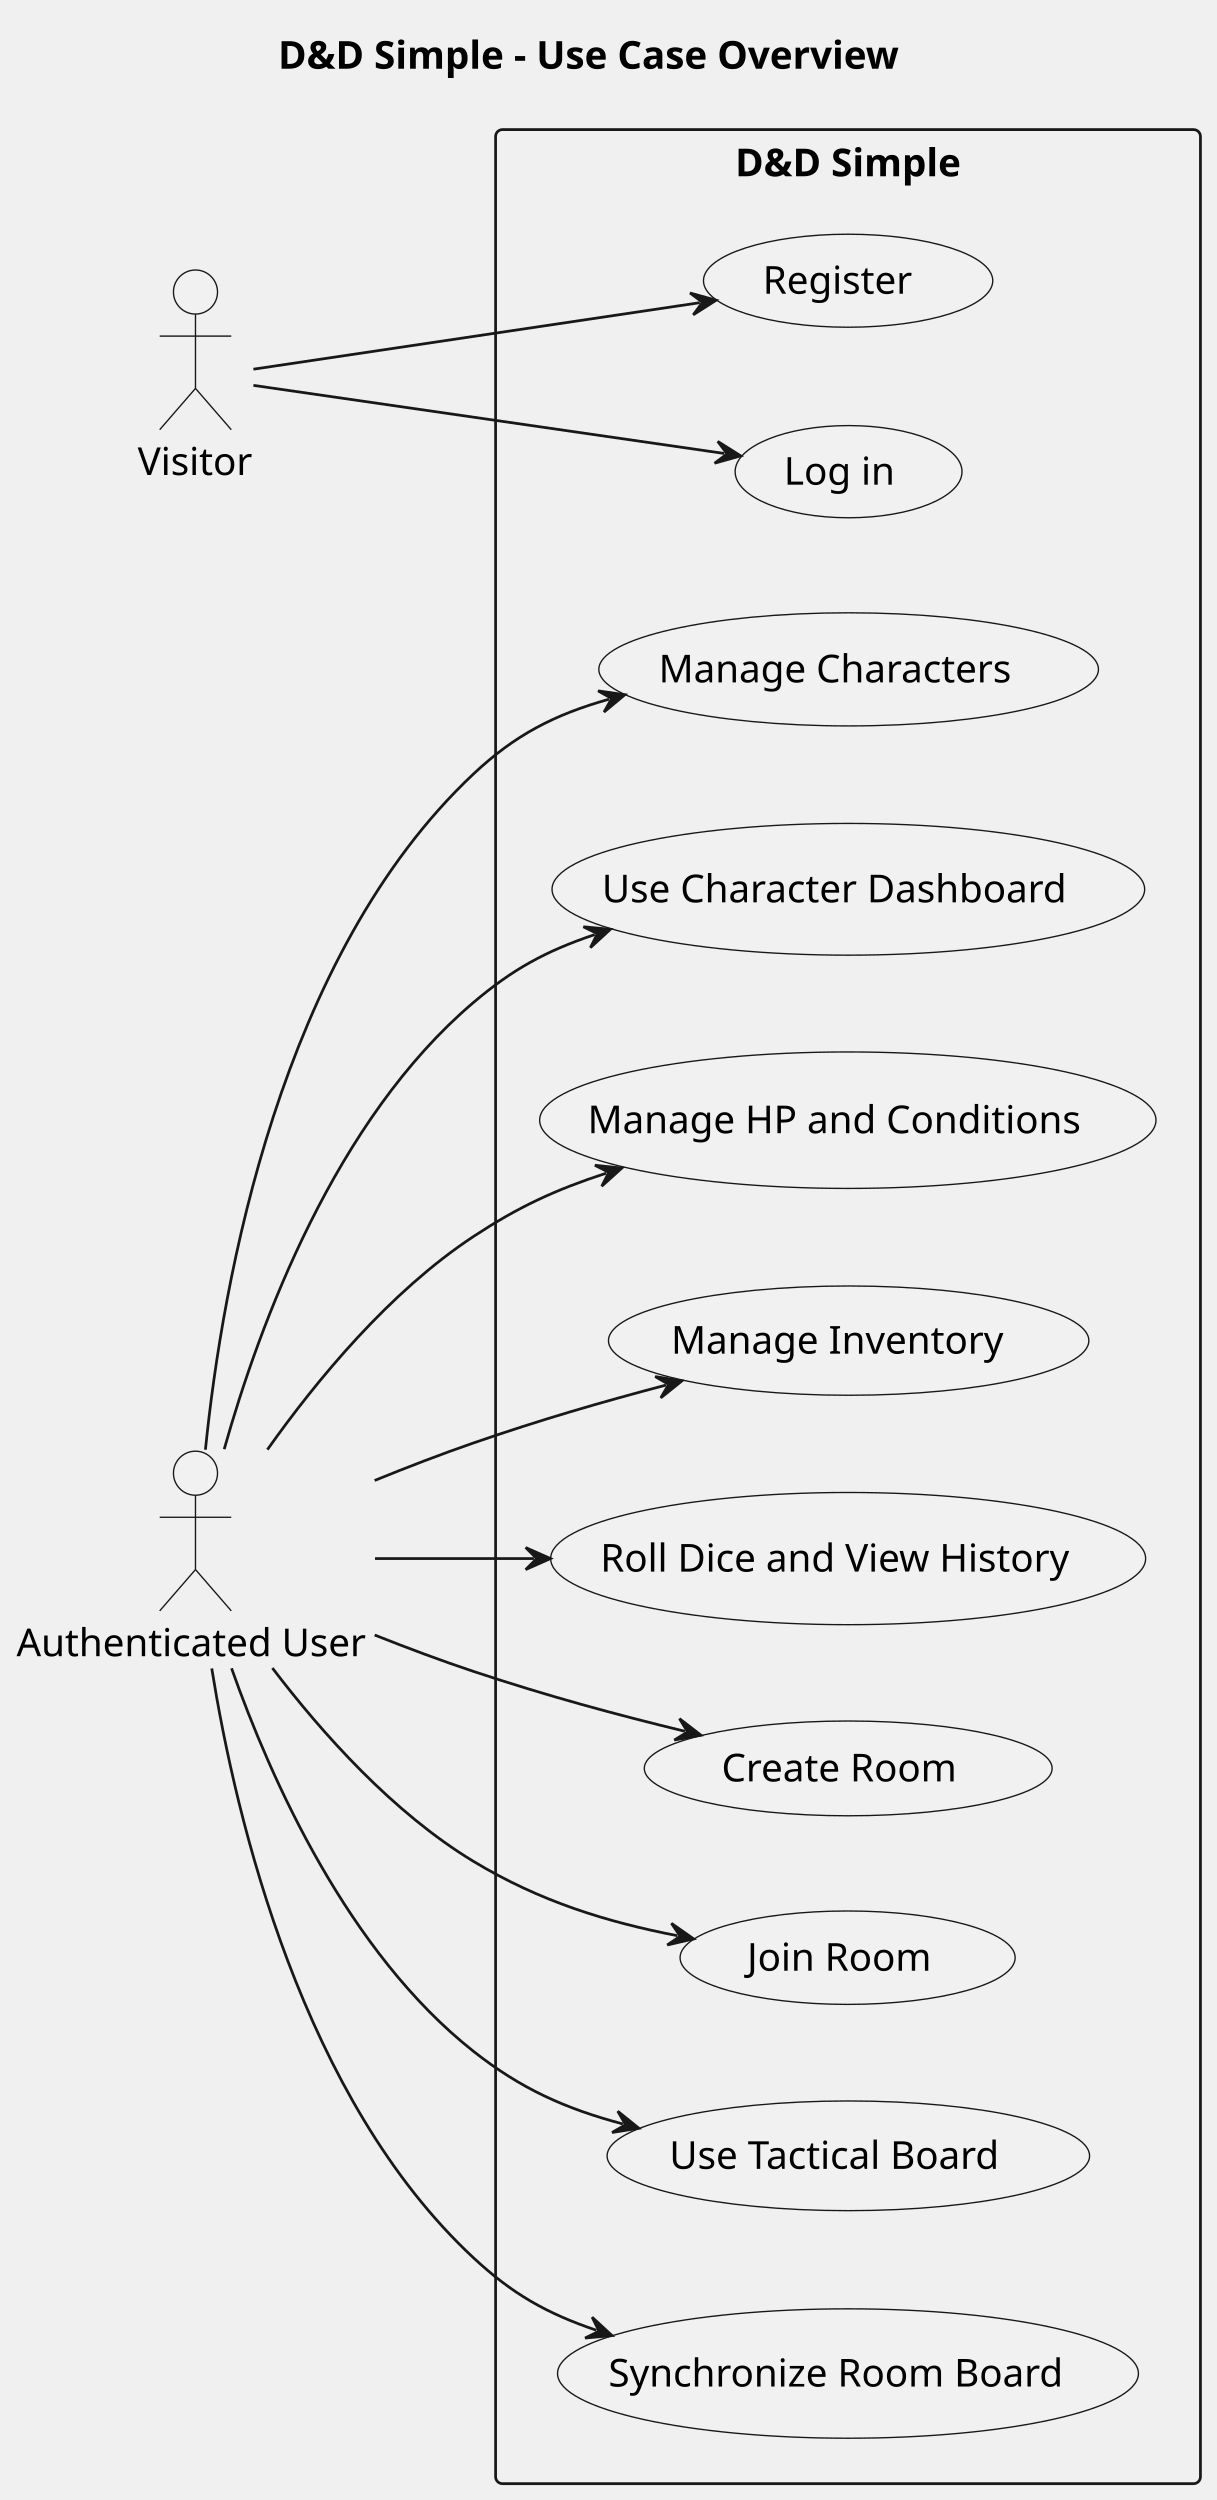
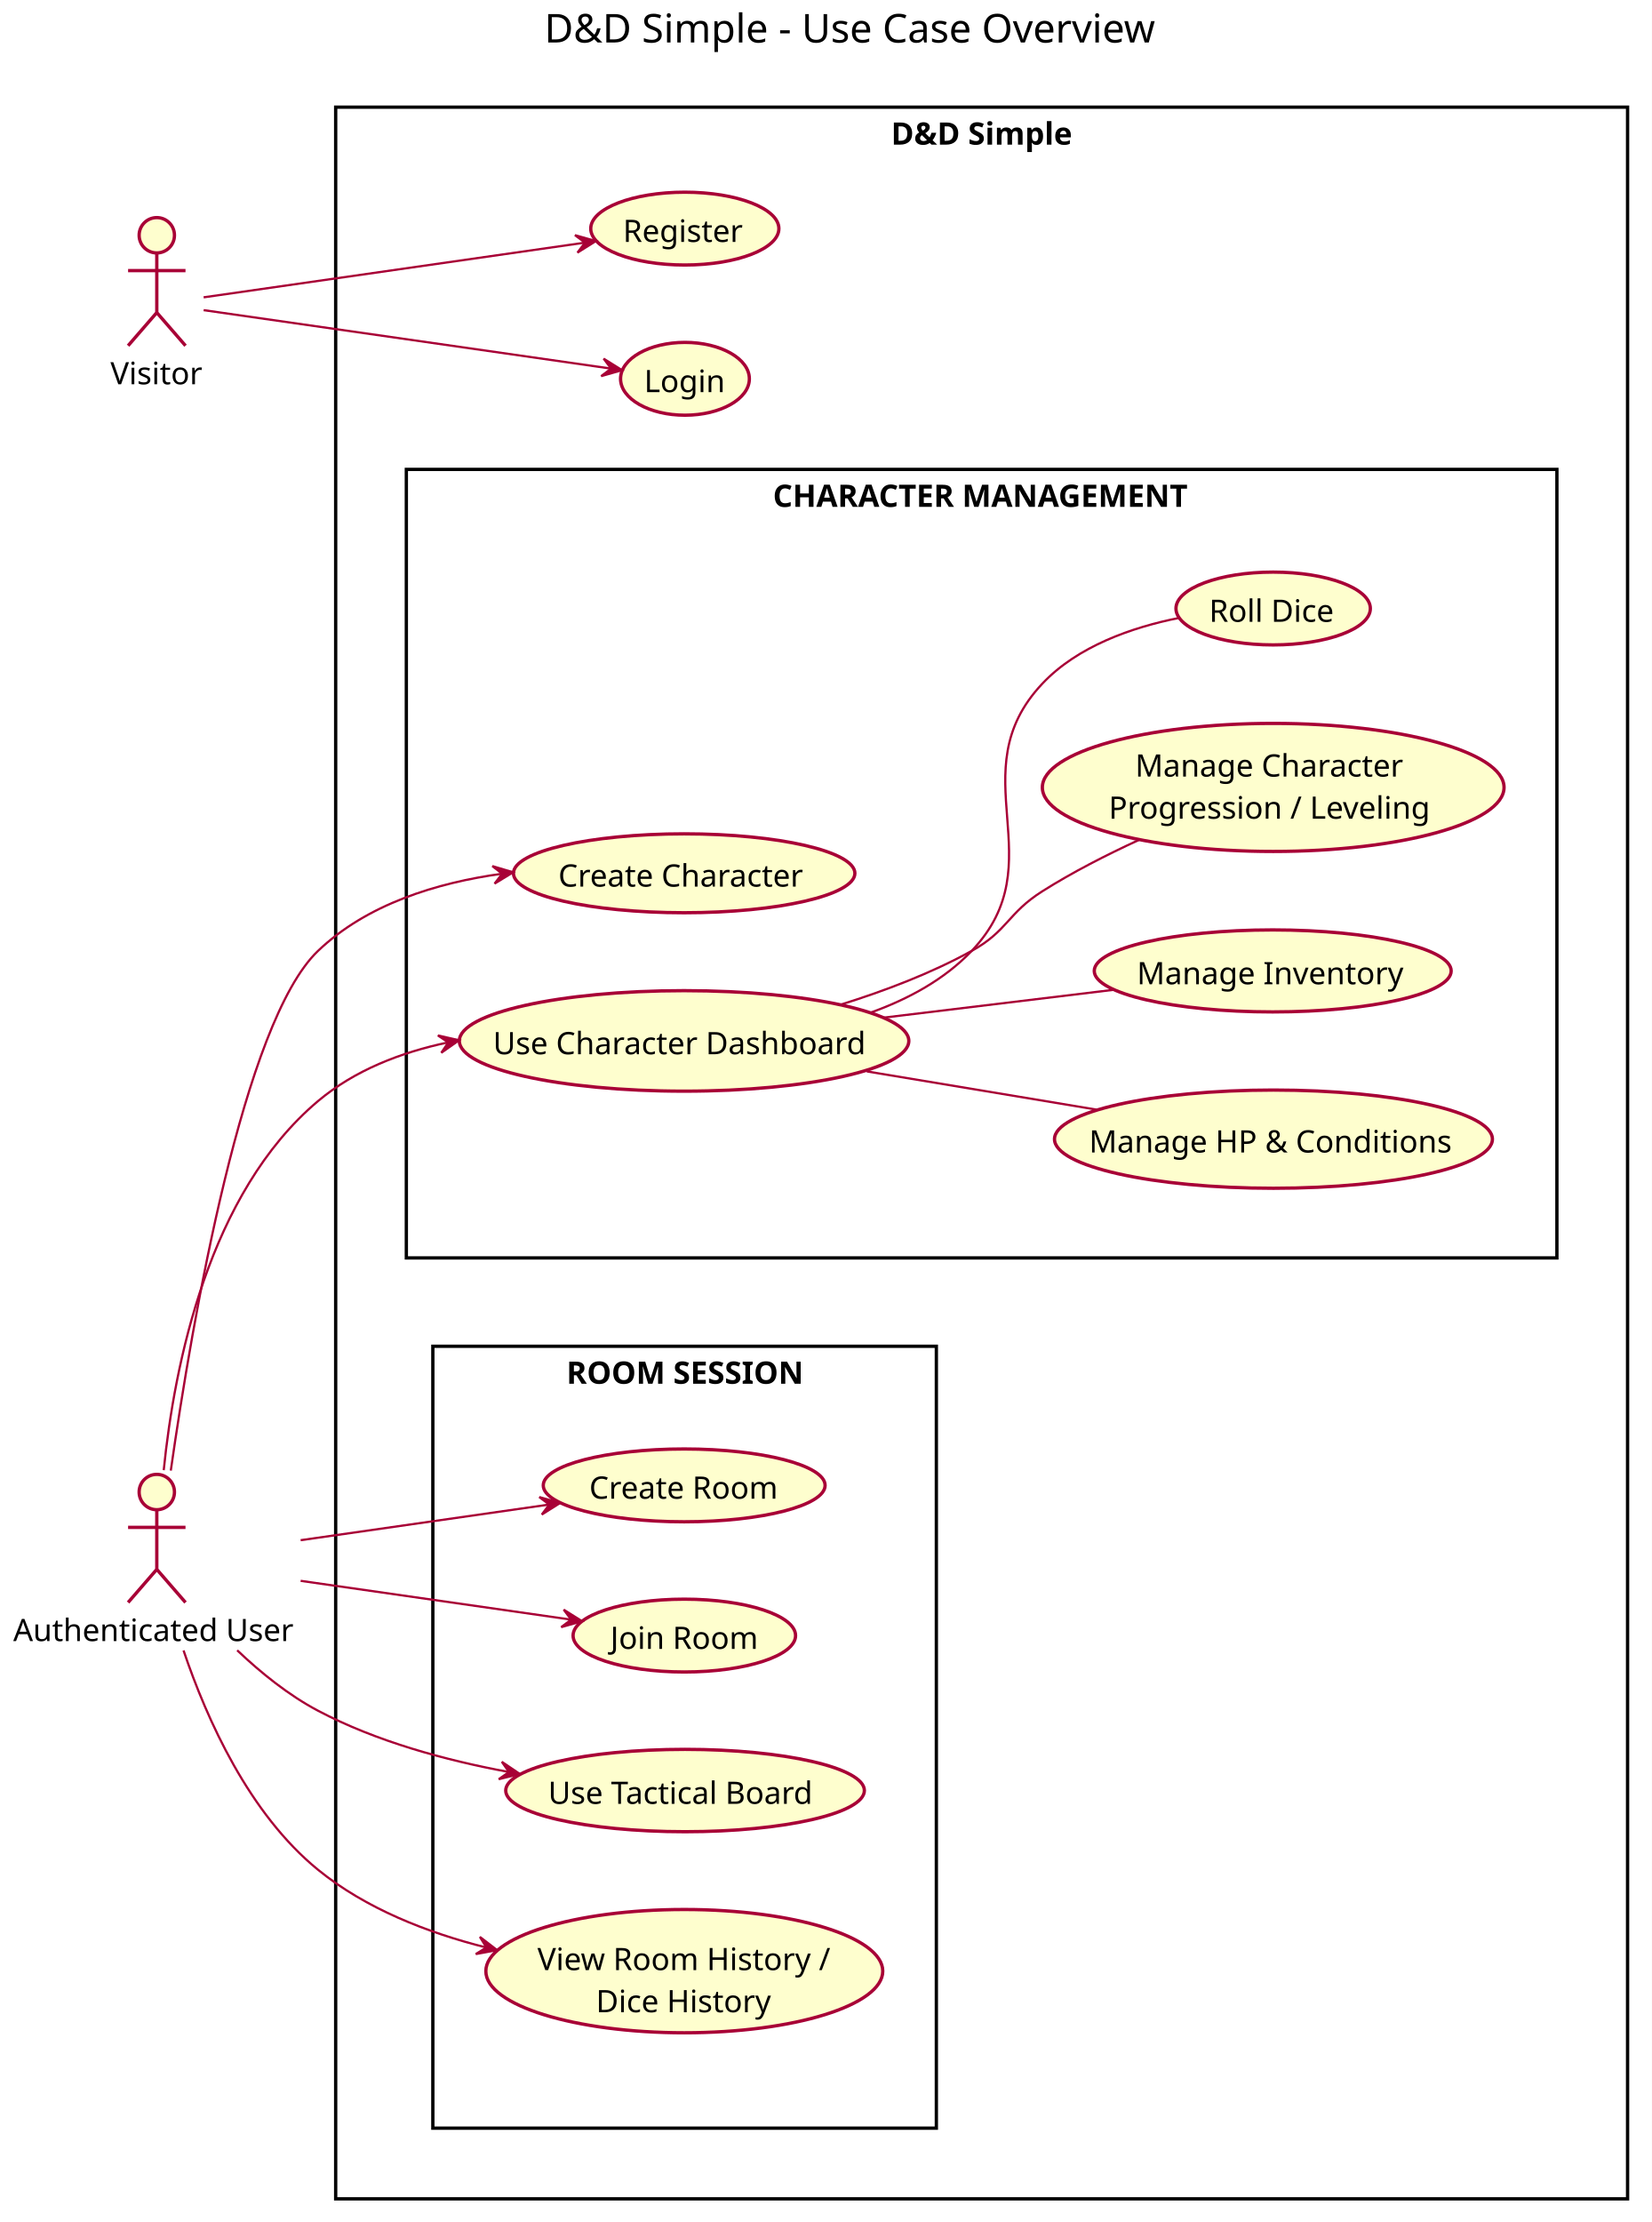
- <svg xmlns="http://www.w3.org/2000/svg" contentStyleType="text/css" height="908px" preserveAspectRatio="none" style="width:442px;height:908px;background:#FFFFFF;" version="1.1" viewBox="0 0 442 908" width="442px" zoomAndPan="magnify">
+ <svg xmlns="http://www.w3.org/2000/svg" contentScriptType="application/ecmascript" contentStyleType="text/css" height="1006px" preserveAspectRatio="none" style="width:748px;height:1006px;" version="1.1" viewBox="0 0 748 1006" width="748px" zoomAndPan="magnify">
  <defs />
+   <rect fill="#FFFFFF" height="100%" width="100%" x="0" y="0" />
  <g>
-     <text fill="#000000" font-family="sans-serif" font-size="14" font-weight="bold" lengthAdjust="spacing" textLength="226" x="101" y="24.966">D&amp;D Simple - Use Case Overview</text>
-     <g id="cluster_D&amp;D Simple">
-       <rect fill="none" height="855" rx="2.5" ry="2.5" style="stroke:#181818;stroke-width:1.0;" width="256" x="180" y="47.068" />
-       <text fill="#000000" font-family="sans-serif" font-size="14" font-weight="bold" lengthAdjust="spacing" textLength="82" x="267" y="64.034">D&amp;D Simple</text>
-     </g>
-     <g id="elem_Register">
-       <ellipse cx="308.038" cy="101.959" fill="#F1F1F1" rx="52.538" ry="16.891" style="stroke:#181818;stroke-width:0.5;" />
-       <text fill="#000000" font-family="sans-serif" font-size="14" lengthAdjust="spacing" textLength="56" x="277.038" y="106.692">Register</text>
-     </g>
-     <g id="elem_Login">
-       <ellipse cx="308.2" cy="171.311" fill="#F1F1F1" rx="41.2" ry="16.743" style="stroke:#181818;stroke-width:0.5;" />
-       <text fill="#000000" font-family="sans-serif" font-size="14" lengthAdjust="spacing" textLength="41" x="284.7" y="176.044">Log in</text>
-     </g>
-     <g id="elem_ManageCharacters">
-       <ellipse cx="308.226" cy="243.113" fill="#F1F1F1" rx="90.726" ry="20.545" style="stroke:#181818;stroke-width:0.5;" />
-       <text fill="#000000" font-family="sans-serif" font-size="14" lengthAdjust="spacing" textLength="132" x="239.226" y="247.846">Manage Characters</text>
-     </g>
-     <g id="elem_Dashboard">
-       <ellipse cx="308.119" cy="322.992" fill="#F1F1F1" rx="107.619" ry="23.924" style="stroke:#181818;stroke-width:0.5;" />
-       <text fill="#000000" font-family="sans-serif" font-size="14" lengthAdjust="spacing" textLength="173" x="218.619" y="327.725">Use Character Dashboard</text>
-     </g>
-     <g id="elem_HpConditions">
-       <ellipse cx="307.927" cy="406.853" fill="#F1F1F1" rx="111.927" ry="24.785" style="stroke:#181818;stroke-width:0.5;" />
-       <text fill="#000000" font-family="sans-serif" font-size="14" lengthAdjust="spacing" textLength="183" x="213.427" y="411.586">Manage HP and Conditions</text>
-     </g>
-     <g id="elem_Inventory">
-       <ellipse cx="308.233" cy="486.914" fill="#F1F1F1" rx="87.233" ry="19.846" style="stroke:#181818;stroke-width:0.5;" />
-       <text fill="#000000" font-family="sans-serif" font-size="14" lengthAdjust="spacing" textLength="123" x="243.733" y="491.647">Manage Inventory</text>
-     </g>
-     <g id="elem_Dice">
-       <ellipse cx="308.047" cy="566.077" fill="#F1F1F1" rx="108.047" ry="24.009" style="stroke:#181818;stroke-width:0.5;" />
-       <text fill="#000000" font-family="sans-serif" font-size="14" lengthAdjust="spacing" textLength="174" x="218.047" y="570.81">Roll Dice and View History</text>
-     </g>
-     <g id="elem_CreateRoom">
-       <ellipse cx="308.07" cy="642.282" fill="#F1F1F1" rx="74.07" ry="17.214" style="stroke:#181818;stroke-width:0.5;" />
-       <text fill="#000000" font-family="sans-serif" font-size="14" lengthAdjust="spacing" textLength="86" x="262.07" y="647.015">Create Room</text>
-     </g>
-     <g id="elem_JoinRoom">
-       <ellipse cx="307.856" cy="711.033" fill="#F1F1F1" rx="60.856" ry="16.965" style="stroke:#181818;stroke-width:0.5;" />
-       <text fill="#000000" font-family="sans-serif" font-size="14" lengthAdjust="spacing" textLength="67" x="271.356" y="715.765">Join Room</text>
-     </g>
-     <g id="elem_TacticalBoard">
-       <ellipse cx="308.116" cy="782.991" fill="#F1F1F1" rx="87.616" ry="19.923" style="stroke:#181818;stroke-width:0.5;" />
-       <text fill="#000000" font-family="sans-serif" font-size="14" lengthAdjust="spacing" textLength="124" x="243.116" y="787.724">Use Tactical Board</text>
-     </g>
-     <g id="elem_SyncBoard">
-       <ellipse cx="307.989" cy="862.066" fill="#F1F1F1" rx="105.489" ry="23.498" style="stroke:#181818;stroke-width:0.5;" />
-       <text fill="#000000" font-family="sans-serif" font-size="14" lengthAdjust="spacing" textLength="168" x="220.989" y="866.799">Synchronize Room Board</text>
-     </g>
-     <g id="elem_Visitor">
-       <ellipse cx="71" cy="106.068" fill="#F1F1F1" rx="8" ry="8" style="stroke:#181818;stroke-width:0.5;" />
-       <path d="M71,114.068 L71,141.068 M58,122.068 L84,122.068 M71,141.068 L58,156.068 M71,141.068 L84,156.068 " fill="none" style="stroke:#181818;stroke-width:0.5;" />
-       <text fill="#000000" font-family="sans-serif" font-size="14" lengthAdjust="spacing" textLength="42" x="50" y="172.534">Visitor</text>
-     </g>
-     <g id="elem_AuthenticatedUser">
-       <ellipse cx="71" cy="535.068" fill="#F1F1F1" rx="8" ry="8" style="stroke:#181818;stroke-width:0.5;" />
-       <path d="M71,543.068 L71,570.068 M58,551.068 L84,551.068 M71,570.068 L58,585.068 M71,570.068 L84,585.068 " fill="none" style="stroke:#181818;stroke-width:0.5;" />
-       <text fill="#000000" font-family="sans-serif" font-size="14" lengthAdjust="spacing" textLength="130" x="6" y="601.534">Authenticated User</text>
-     </g>
-     <g id="link_Visitor_Register">
-       <path d="M92.04,134.088 C129,128.578 202.875,117.572 254.166,109.932 " fill="none" id="Visitor-to-Register" style="stroke:#181818;stroke-width:1.0;" />
-       <polygon fill="#181818" points="260.1,109.048,250.609,106.418,255.155,109.785,251.787,114.33,260.1,109.048" style="stroke:#181818;stroke-width:1.0;" />
-     </g>
-     <g id="link_Visitor_Login">
-       <path d="M92.04,139.968 C131.22,145.638 212.612,157.409 263.082,164.709 " fill="none" id="Visitor-to-Login" style="stroke:#181818;stroke-width:1.0;" />
-       <polygon fill="#181818" points="269.02,165.568,260.685,160.321,264.072,164.852,259.54,168.238,269.02,165.568" style="stroke:#181818;stroke-width:1.0;" />
-     </g>
-     <g id="link_AuthenticatedUser_ManageCharacters">
-       <path d="M74.61,526.538 C80.83,465.128 101.75,347.018 172,281.068 C187.09,266.898 201.267,259.592 221.187,253.952 " fill="none" id="AuthenticatedUser-to-ManageCharacters" style="stroke:#181818;stroke-width:1.0;" />
-       <polygon fill="#181818" points="226.96,252.318,217.211,250.921,222.149,253.68,219.39,258.618,226.96,252.318" style="stroke:#181818;stroke-width:1.0;" />
-     </g>
-     <g id="link_AuthenticatedUser_Dashboard">
-       <path d="M81.43,526.348 C94.29,480.718 121.7,406.698 172,364.068 C186.2,352.028 198.184,345.442 216.004,339.442 " fill="none" id="AuthenticatedUser-to-Dashboard" style="stroke:#181818;stroke-width:1.0;" />
-       <polygon fill="#181818" points="221.69,337.528,211.884,336.609,216.951,339.123,214.437,344.191,221.69,337.528" style="stroke:#181818;stroke-width:1.0;" />
-     </g>
-     <g id="link_AuthenticatedUser_HpConditions">
-       <path d="M97.12,526.508 C115.13,501.068 141.54,469.138 172,449.068 C188.19,438.398 201.547,432.181 220.157,426.101 " fill="none" id="AuthenticatedUser-to-HpConditions" style="stroke:#181818;stroke-width:1.0;" />
-       <polygon fill="#181818" points="225.86,424.238,216.063,423.231,221.107,425.791,218.547,430.835,225.86,424.238" style="stroke:#181818;stroke-width:1.0;" />
-     </g>
-     <g id="link_AuthenticatedUser_Inventory">
-       <path d="M136.07,537.708 C147.92,532.878 160.25,528.128 172,524.068 C196.46,515.618 218.138,509.328 241.878,503.068 " fill="none" id="AuthenticatedUser-to-Inventory" style="stroke:#181818;stroke-width:1.0;" />
-       <polygon fill="#181818" points="247.68,501.538,237.958,499.965,242.845,502.813,239.997,507.7,247.68,501.538" style="stroke:#181818;stroke-width:1.0;" />
-     </g>
-     <g id="link_AuthenticatedUser_Dice">
-       <path d="M136.21,566.068 C155.92,566.068 172.16,566.068 193.92,566.068 " fill="none" id="AuthenticatedUser-to-Dice" style="stroke:#181818;stroke-width:1.0;" />
-       <polygon fill="#181818" points="199.92,566.068,190.92,562.068,194.92,566.068,190.92,570.068,199.92,566.068" style="stroke:#181818;stroke-width:1.0;" />
-     </g>
-     <g id="link_AuthenticatedUser_CreateRoom">
-       <path d="M136.07,593.838 C147.91,598.538 160.25,603.158 172,607.068 C198.88,616.018 223.56,622.68 248.76,628.81 " fill="none" id="AuthenticatedUser-to-CreateRoom" style="stroke:#181818;stroke-width:1.0;" />
-       <polygon fill="#181818" points="254.59,630.228,246.791,624.214,249.732,629.046,244.9,631.987,254.59,630.228" style="stroke:#181818;stroke-width:1.0;" />
-     </g>
-     <g id="link_AuthenticatedUser_JoinRoom">
-       <path d="M98.93,605.828 C116.97,629.538 142.73,658.388 172,676.068 C196.15,690.648 220.381,698.061 246.051,703.061 " fill="none" id="AuthenticatedUser-to-JoinRoom" style="stroke:#181818;stroke-width:1.0;" />
-       <polygon fill="#181818" points="251.94,704.208,243.871,698.561,247.032,703.252,242.341,706.413,251.94,704.208" style="stroke:#181818;stroke-width:1.0;" />
-     </g>
-     <g id="link_AuthenticatedUser_TacticalBoard">
-       <path d="M84.1,605.928 C98.53,646.778 126.58,709.248 172,745.068 C189.21,758.638 205.203,765.821 226.233,771.431 " fill="none" id="AuthenticatedUser-to-TacticalBoard" style="stroke:#181818;stroke-width:1.0;" />
-       <polygon fill="#181818" points="232.03,772.978,224.365,766.793,227.199,771.689,222.303,774.523,232.03,772.978" style="stroke:#181818;stroke-width:1.0;" />
-     </g>
-     <g id="link_AuthenticatedUser_SyncBoard">
-       <path d="M76.91,605.978 C85.86,661.718 110.03,762.488 172,820.068 C186.03,833.098 198.359,840.159 216.619,846.359 " fill="none" id="AuthenticatedUser-to-SyncBoard" style="stroke:#181818;stroke-width:1.0;" />
-       <polygon fill="#181818" points="222.3,848.288,215.064,841.607,217.565,846.68,212.492,849.182,222.3,848.288" style="stroke:#181818;stroke-width:1.0;" />
-     </g>
+     <text fill="#000000" font-family="sans-serif" font-size="18" lengthAdjust="spacingAndGlyphs" textLength="278" x="246.5" y="19.242">D&amp;D Simple - Use Case Overview</text>
+     <rect fill="#FFFFFF" height="947" style="stroke: #000000; stroke-width: 1.5;" width="585" x="152" y="48.516" />
+     <text fill="#000000" font-family="sans-serif" font-size="14" font-weight="bold" lengthAdjust="spacingAndGlyphs" textLength="82" x="403.5" y="65.482">D&amp;D Simple</text>
+     <rect fill="#FFFFFF" height="357" style="stroke: #000000; stroke-width: 1.5;" width="521" x="184" y="212.516" />
+     <text fill="#000000" font-family="sans-serif" font-size="14" font-weight="bold" lengthAdjust="spacingAndGlyphs" textLength="189" x="350" y="229.482">CHARACTER MANAGEMENT</text>
+     <rect fill="#FFFFFF" height="354" style="stroke: #000000; stroke-width: 1.5;" width="228" x="196" y="609.516" />
+     <text fill="#000000" font-family="sans-serif" font-size="14" font-weight="bold" lengthAdjust="spacingAndGlyphs" textLength="107" x="256.5" y="626.482">ROOM SESSION</text>
+     <ellipse cx="310.098" cy="103.499" fill="#FEFECE" rx="42.598" ry="16.483" style="stroke: #A80036; stroke-width: 1.5;" />
+     <text fill="#000000" font-family="sans-serif" font-size="14" lengthAdjust="spacingAndGlyphs" textLength="56" x="282.098" y="109.533">Register</text>
+     <ellipse cx="310.163" cy="171.499" fill="#FEFECE" rx="29.163" ry="16.483" style="stroke: #A80036; stroke-width: 1.5;" />
+     <text fill="#000000" font-family="sans-serif" font-size="14" lengthAdjust="spacingAndGlyphs" textLength="37" x="291.663" y="177.533">Login</text>
+     <ellipse cx="309.806" cy="395.377" fill="#FEFECE" rx="77.306" ry="17.861" style="stroke: #A80036; stroke-width: 1.5;" />
+     <text fill="#000000" font-family="sans-serif" font-size="14" lengthAdjust="spacingAndGlyphs" textLength="114" x="252.806" y="401.411">Create Character</text>
+     <ellipse cx="309.766" cy="471.269" fill="#FEFECE" rx="101.766" ry="22.753" style="stroke: #A80036; stroke-width: 1.5;" />
+     <text fill="#000000" font-family="sans-serif" font-size="14" lengthAdjust="spacingAndGlyphs" textLength="173" x="223.266" y="477.303">Use Character Dashboard</text>
+     <ellipse cx="576.649" cy="515.746" fill="#FEFECE" rx="99.149" ry="22.23" style="stroke: #A80036; stroke-width: 1.5;" />
+     <text fill="#000000" font-family="sans-serif" font-size="14" lengthAdjust="spacingAndGlyphs" textLength="167" x="493.149" y="521.78">Manage HP &amp; Conditions</text>
+     <ellipse cx="576.312" cy="439.578" fill="#FEFECE" rx="80.812" ry="18.562" style="stroke: #A80036; stroke-width: 1.5;" />
+     <text fill="#000000" font-family="sans-serif" font-size="14" lengthAdjust="spacingAndGlyphs" textLength="123" x="514.812" y="445.612">Manage Inventory</text>
+     <ellipse cx="576.533" cy="356.503" fill="#FEFECE" rx="104.533" ry="28.987" style="stroke: #A80036; stroke-width: 1.5;" />
+     <text fill="#000000" font-family="sans-serif" font-size="14" lengthAdjust="spacingAndGlyphs" textLength="125" x="514.033" y="351.591">Manage Character</text>
+     <text fill="#000000" font-family="sans-serif" font-size="14" lengthAdjust="spacingAndGlyphs" textLength="149" x="502.033" y="370.659">Progression / Leveling</text>
+     <ellipse cx="576.512" cy="275.499" fill="#FEFECE" rx="44.012" ry="16.483" style="stroke: #A80036; stroke-width: 1.5;" />
+     <text fill="#000000" font-family="sans-serif" font-size="14" lengthAdjust="spacingAndGlyphs" textLength="58" x="547.512" y="281.533">Roll Dice</text>
+     <ellipse cx="309.811" cy="672.499" fill="#FEFECE" rx="63.811" ry="16.483" style="stroke: #A80036; stroke-width: 1.5;" />
+     <text fill="#000000" font-family="sans-serif" font-size="14" lengthAdjust="spacingAndGlyphs" textLength="86" x="266.811" y="678.533">Create Room</text>
+     <ellipse cx="309.876" cy="740.499" fill="#FEFECE" rx="50.376" ry="16.483" style="stroke: #A80036; stroke-width: 1.5;" />
+     <text fill="#000000" font-family="sans-serif" font-size="14" lengthAdjust="spacingAndGlyphs" textLength="67" x="276.376" y="746.533">Join Room</text>
+     <ellipse cx="310.207" cy="810.657" fill="#FEFECE" rx="81.207" ry="18.642" style="stroke: #A80036; stroke-width: 1.5;" />
+     <text fill="#000000" font-family="sans-serif" font-size="14" lengthAdjust="spacingAndGlyphs" textLength="124" x="248.208" y="816.691">Use Tactical Board</text>
+     <ellipse cx="309.867" cy="892.424" fill="#FEFECE" rx="89.867" ry="27.908" style="stroke: #A80036; stroke-width: 1.5;" />
+     <text fill="#000000" font-family="sans-serif" font-size="14" lengthAdjust="spacingAndGlyphs" textLength="133" x="243.367" y="891.966">View Room History /</text>
+     <text fill="#000000" font-family="sans-serif" font-size="14" lengthAdjust="spacingAndGlyphs" textLength="80" x="269.867" y="911.034">Dice History</text>
+     <ellipse cx="71" cy="106.516" fill="#FEFECE" rx="8" ry="8" style="stroke: #A80036; stroke-width: 1.5;" />
+     <path d="M71,114.516 L71,141.516 M58,122.516 L84,122.516 M71,141.516 L58,156.516 M71,141.516 L84,156.516 " fill="none" style="stroke: #A80036; stroke-width: 1.5;" />
+     <text fill="#000000" font-family="sans-serif" font-size="14" lengthAdjust="spacingAndGlyphs" textLength="42" x="50" y="173.982">Visitor</text>
+     <ellipse cx="71" cy="675.516" fill="#FEFECE" rx="8" ry="8" style="stroke: #A80036; stroke-width: 1.5;" />
+     <path d="M71,683.516 L71,710.516 M58,691.516 L84,691.516 M71,710.516 L58,725.516 M71,710.516 L84,725.516 " fill="none" style="stroke: #A80036; stroke-width: 1.5;" />
+     <text fill="#000000" font-family="sans-serif" font-size="14" lengthAdjust="spacingAndGlyphs" textLength="130" x="6" y="742.982">Authenticated User</text>
+     <path d="M92.21,134.616 C130.19,129.166 213.06,117.276 264.63,109.886 " fill="none" id="Visitor-&gt;Register" style="stroke: #A80036; stroke-width: 1.0;" />
+     <polygon fill="#A80036" points="269.83,109.136,260.35,106.464,264.881,109.851,261.495,114.382,269.83,109.136" style="stroke: #A80036; stroke-width: 1.0;" />
+     <path d="M92.21,140.416 C133.33,146.316 227.06,159.756 276.73,166.886 " fill="none" id="Visitor-&gt;Login" style="stroke: #A80036; stroke-width: 1.0;" />
+     <polygon fill="#A80036" points="281.68,167.596,273.33,162.373,276.729,166.895,272.208,170.294,281.68,167.596" style="stroke: #A80036; stroke-width: 1.0;" />
+     <path d="M77.34,665.796 C87.16,597.156 110.24,462.746 144,430.516 C166.12,409.396 197.66,399.676 227.25,395.586 " fill="none" id="AuthenticatedUser-&gt;CreateCharacter" style="stroke: #A80036; stroke-width: 1.0;" />
+     <polygon fill="#A80036" points="232.37,394.926,222.93,392.116,227.411,395.569,223.959,400.05,232.37,394.926" style="stroke: #A80036; stroke-width: 1.0;" />
+     <path d="M74.14,665.616 C78.95,617.896 94.45,540.236 144,498.516 C160.55,484.586 181.44,476.476 202.75,471.976 " fill="none" id="AuthenticatedUser-&gt;Dashboard" style="stroke: #A80036; stroke-width: 1.0;" />
+     <polygon fill="#A80036" points="207.89,470.966,198.284,468.792,202.986,471.938,199.84,476.64,207.89,470.966" style="stroke: #A80036; stroke-width: 1.0;" />
+     <path d="M136.14,697.316 C171.15,692.296 214.26,686.106 248.66,681.176 " fill="none" id="AuthenticatedUser-&gt;CreateRoom" style="stroke: #A80036; stroke-width: 1.0;" />
+     <polygon fill="#A80036" points="253.67,680.456,244.19,677.784,248.721,681.171,245.335,685.702,253.67,680.456" style="stroke: #A80036; stroke-width: 1.0;" />
+     <path d="M136.14,715.716 C174.55,721.226 222.7,728.136 258.41,733.256 " fill="none" id="AuthenticatedUser-&gt;JoinRoom" style="stroke: #A80036; stroke-width: 1.0;" />
+     <polygon fill="#A80036" points="263.59,734.006,255.252,728.763,258.641,733.293,254.112,736.681,263.59,734.006" style="stroke: #A80036; stroke-width: 1.0;" />
+     <path d="M107.41,747.166 C118.22,757.436 130.77,767.536 144,774.516 C170.36,788.436 201.81,796.976 230.15,802.216 " fill="none" id="AuthenticatedUser-&gt;TacticalBoard" style="stroke: #A80036; stroke-width: 1.0;" />
+     <polygon fill="#A80036" points="235.4,803.156,227.237,797.646,230.477,802.283,225.84,805.523,235.4,803.156" style="stroke: #A80036; stroke-width: 1.0;" />
+     <path d="M83.11,747.236 C93.74,778.736 112.86,821.136 144,846.516 C165.59,864.116 193.47,874.996 220.15,881.716 " fill="none" id="AuthenticatedUser-&gt;RoomHistory" style="stroke: #A80036; stroke-width: 1.0;" />
+     <polygon fill="#A80036" points="225.12,882.916,217.309,876.917,220.259,881.744,215.433,884.694,225.12,882.916" style="stroke: #A80036; stroke-width: 1.0;" />
+     <path d="M392.52,485.076 C425.61,490.586 463.69,496.916 496.52,502.376 " fill="none" id="Dashboard-HpConditions" style="stroke: #A80036; stroke-width: 1.0;" />
+     <path d="M400.18,460.726 C434.22,456.606 472.54,451.976 504.65,448.086 " fill="none" id="Dashboard-Inventory" style="stroke: #A80036; stroke-width: 1.0;" />
+     <path d="M380.69,454.836 C400.52,448.656 421.69,440.626 440,430.516 C456.29,421.526 456.27,413.456 472,403.516 C485.6,394.926 501.03,387.036 515.74,380.286 " fill="none" id="Dashboard-Progression" style="stroke: #A80036; stroke-width: 1.0;" />
+     <path d="M394.38,458.396 C411.31,452.316 427.69,443.456 440,430.516 C478.35,390.226 433.84,349.986 472,309.516 C488.02,292.516 512.67,284.006 533.9,279.756 " fill="none" id="Dashboard-Dice" style="stroke: #A80036; stroke-width: 1.0;" />
  </g>
</svg>
